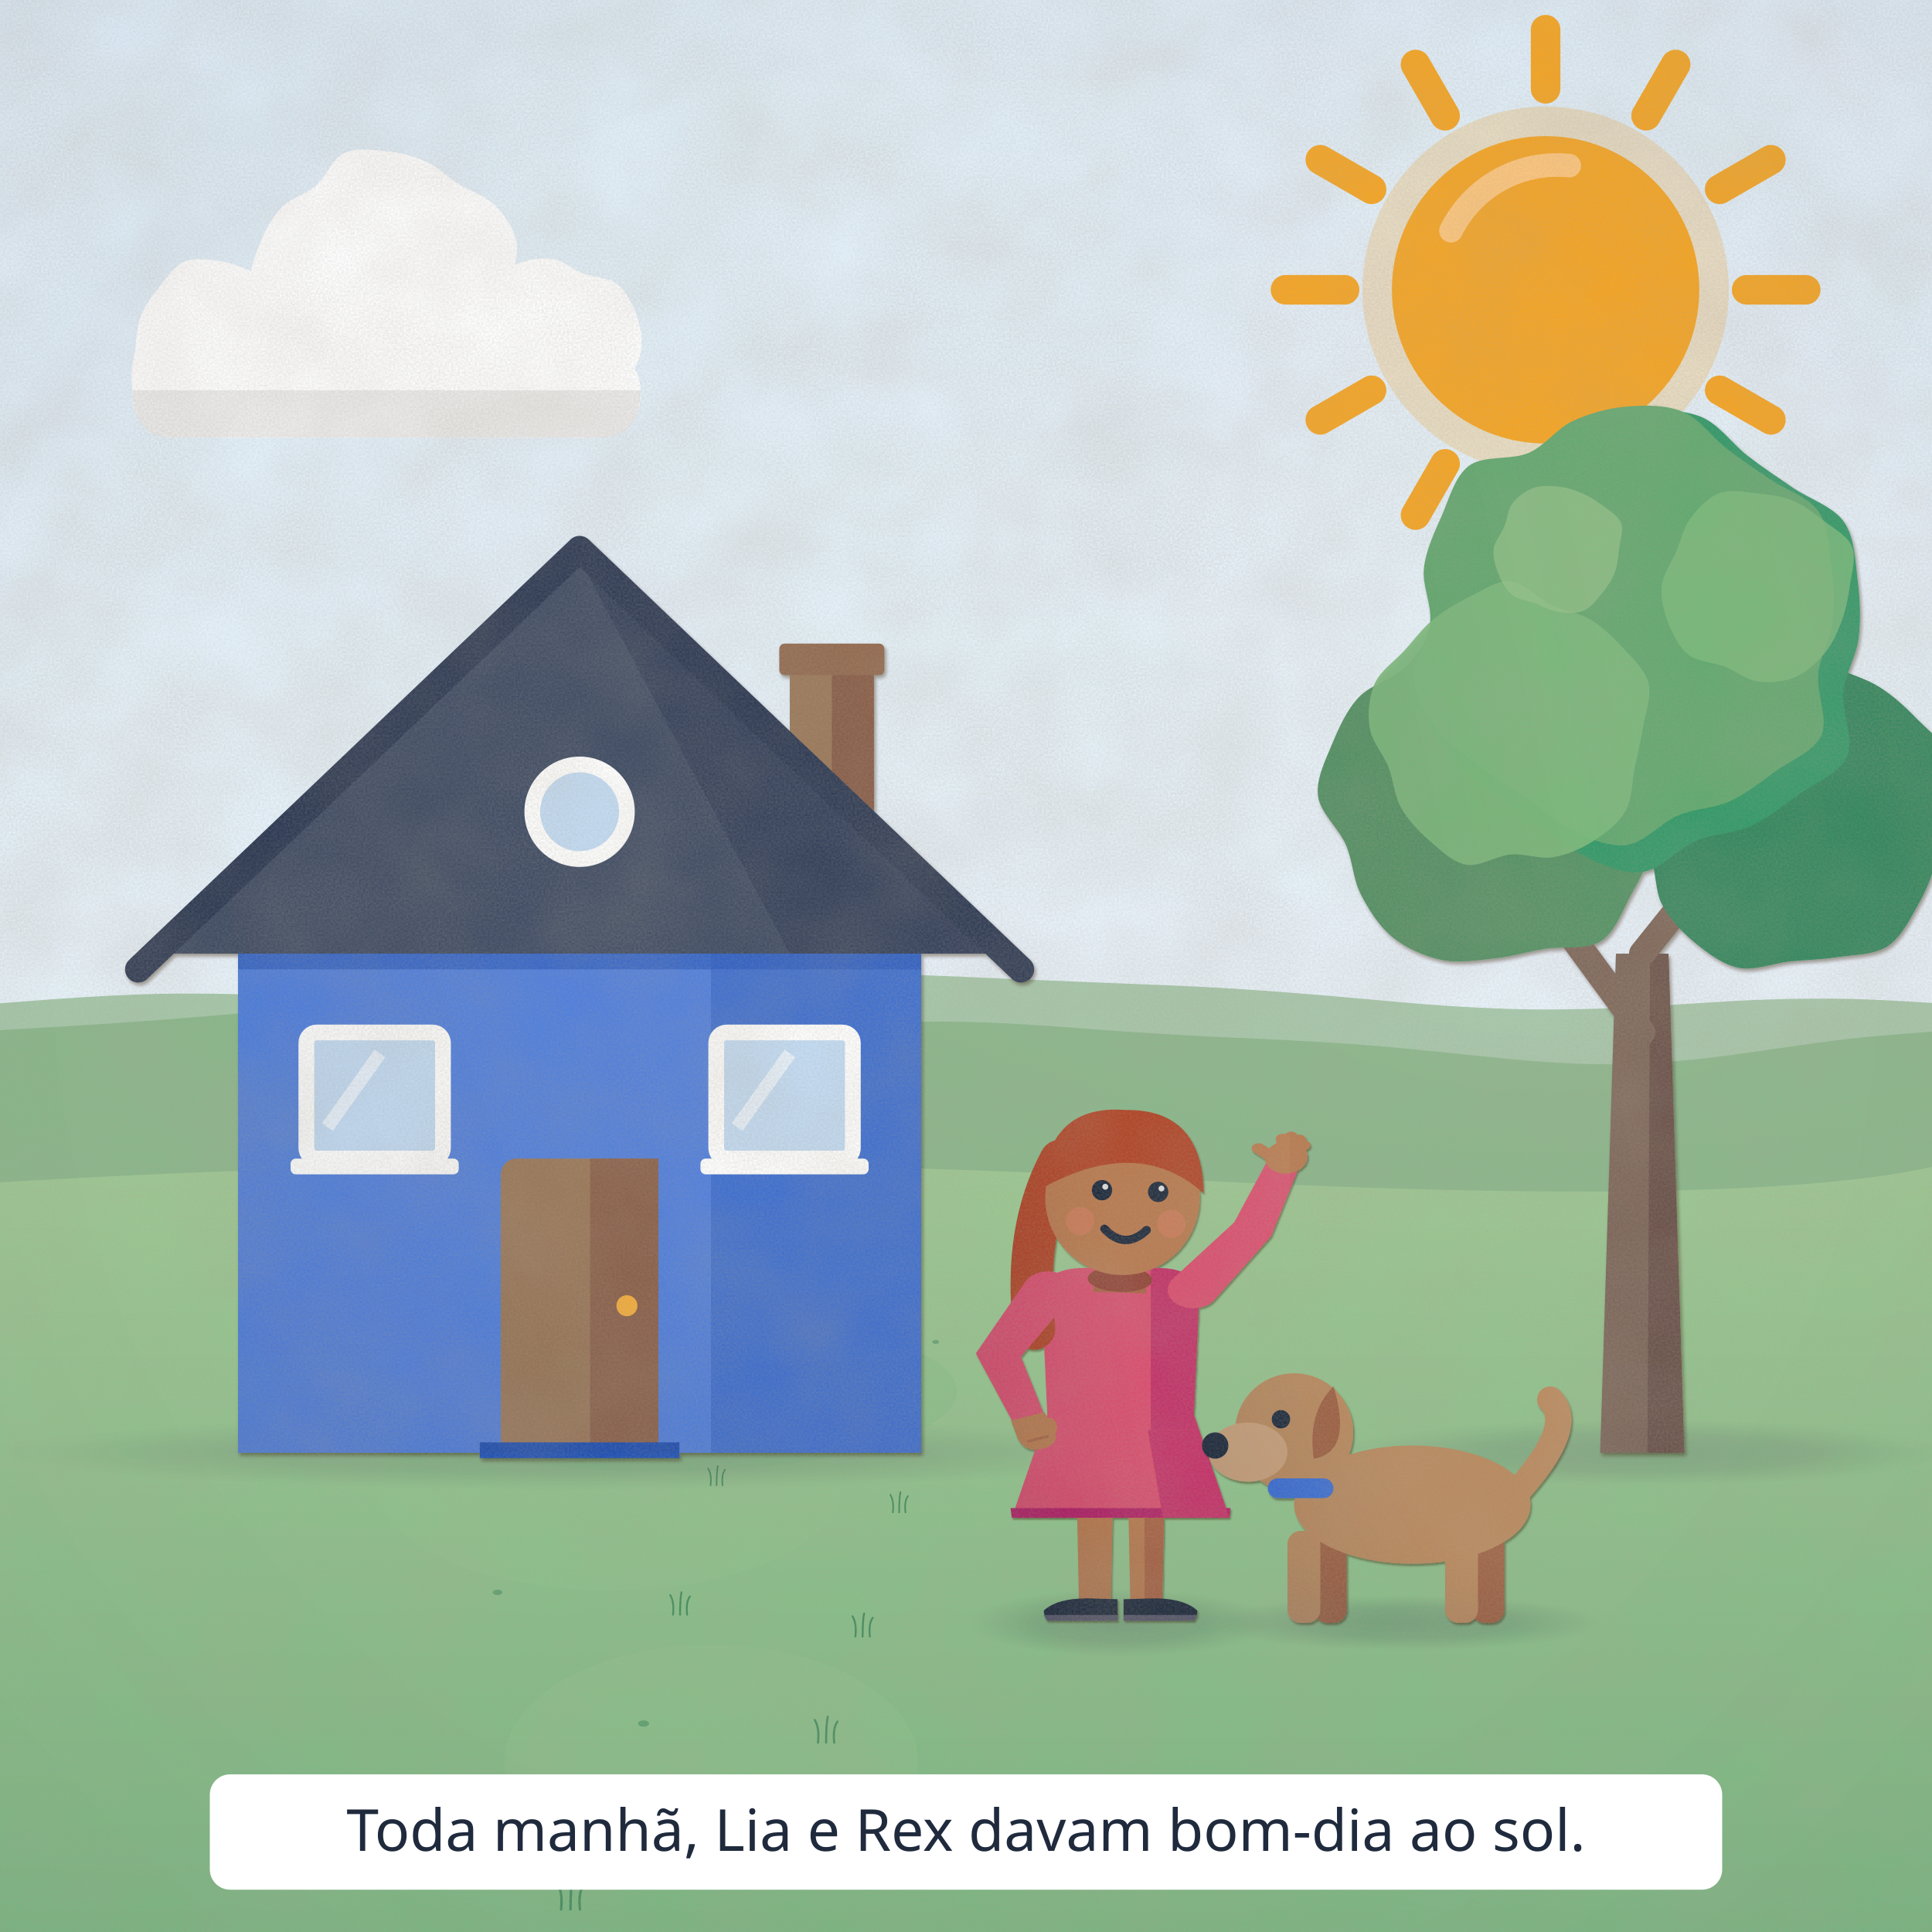
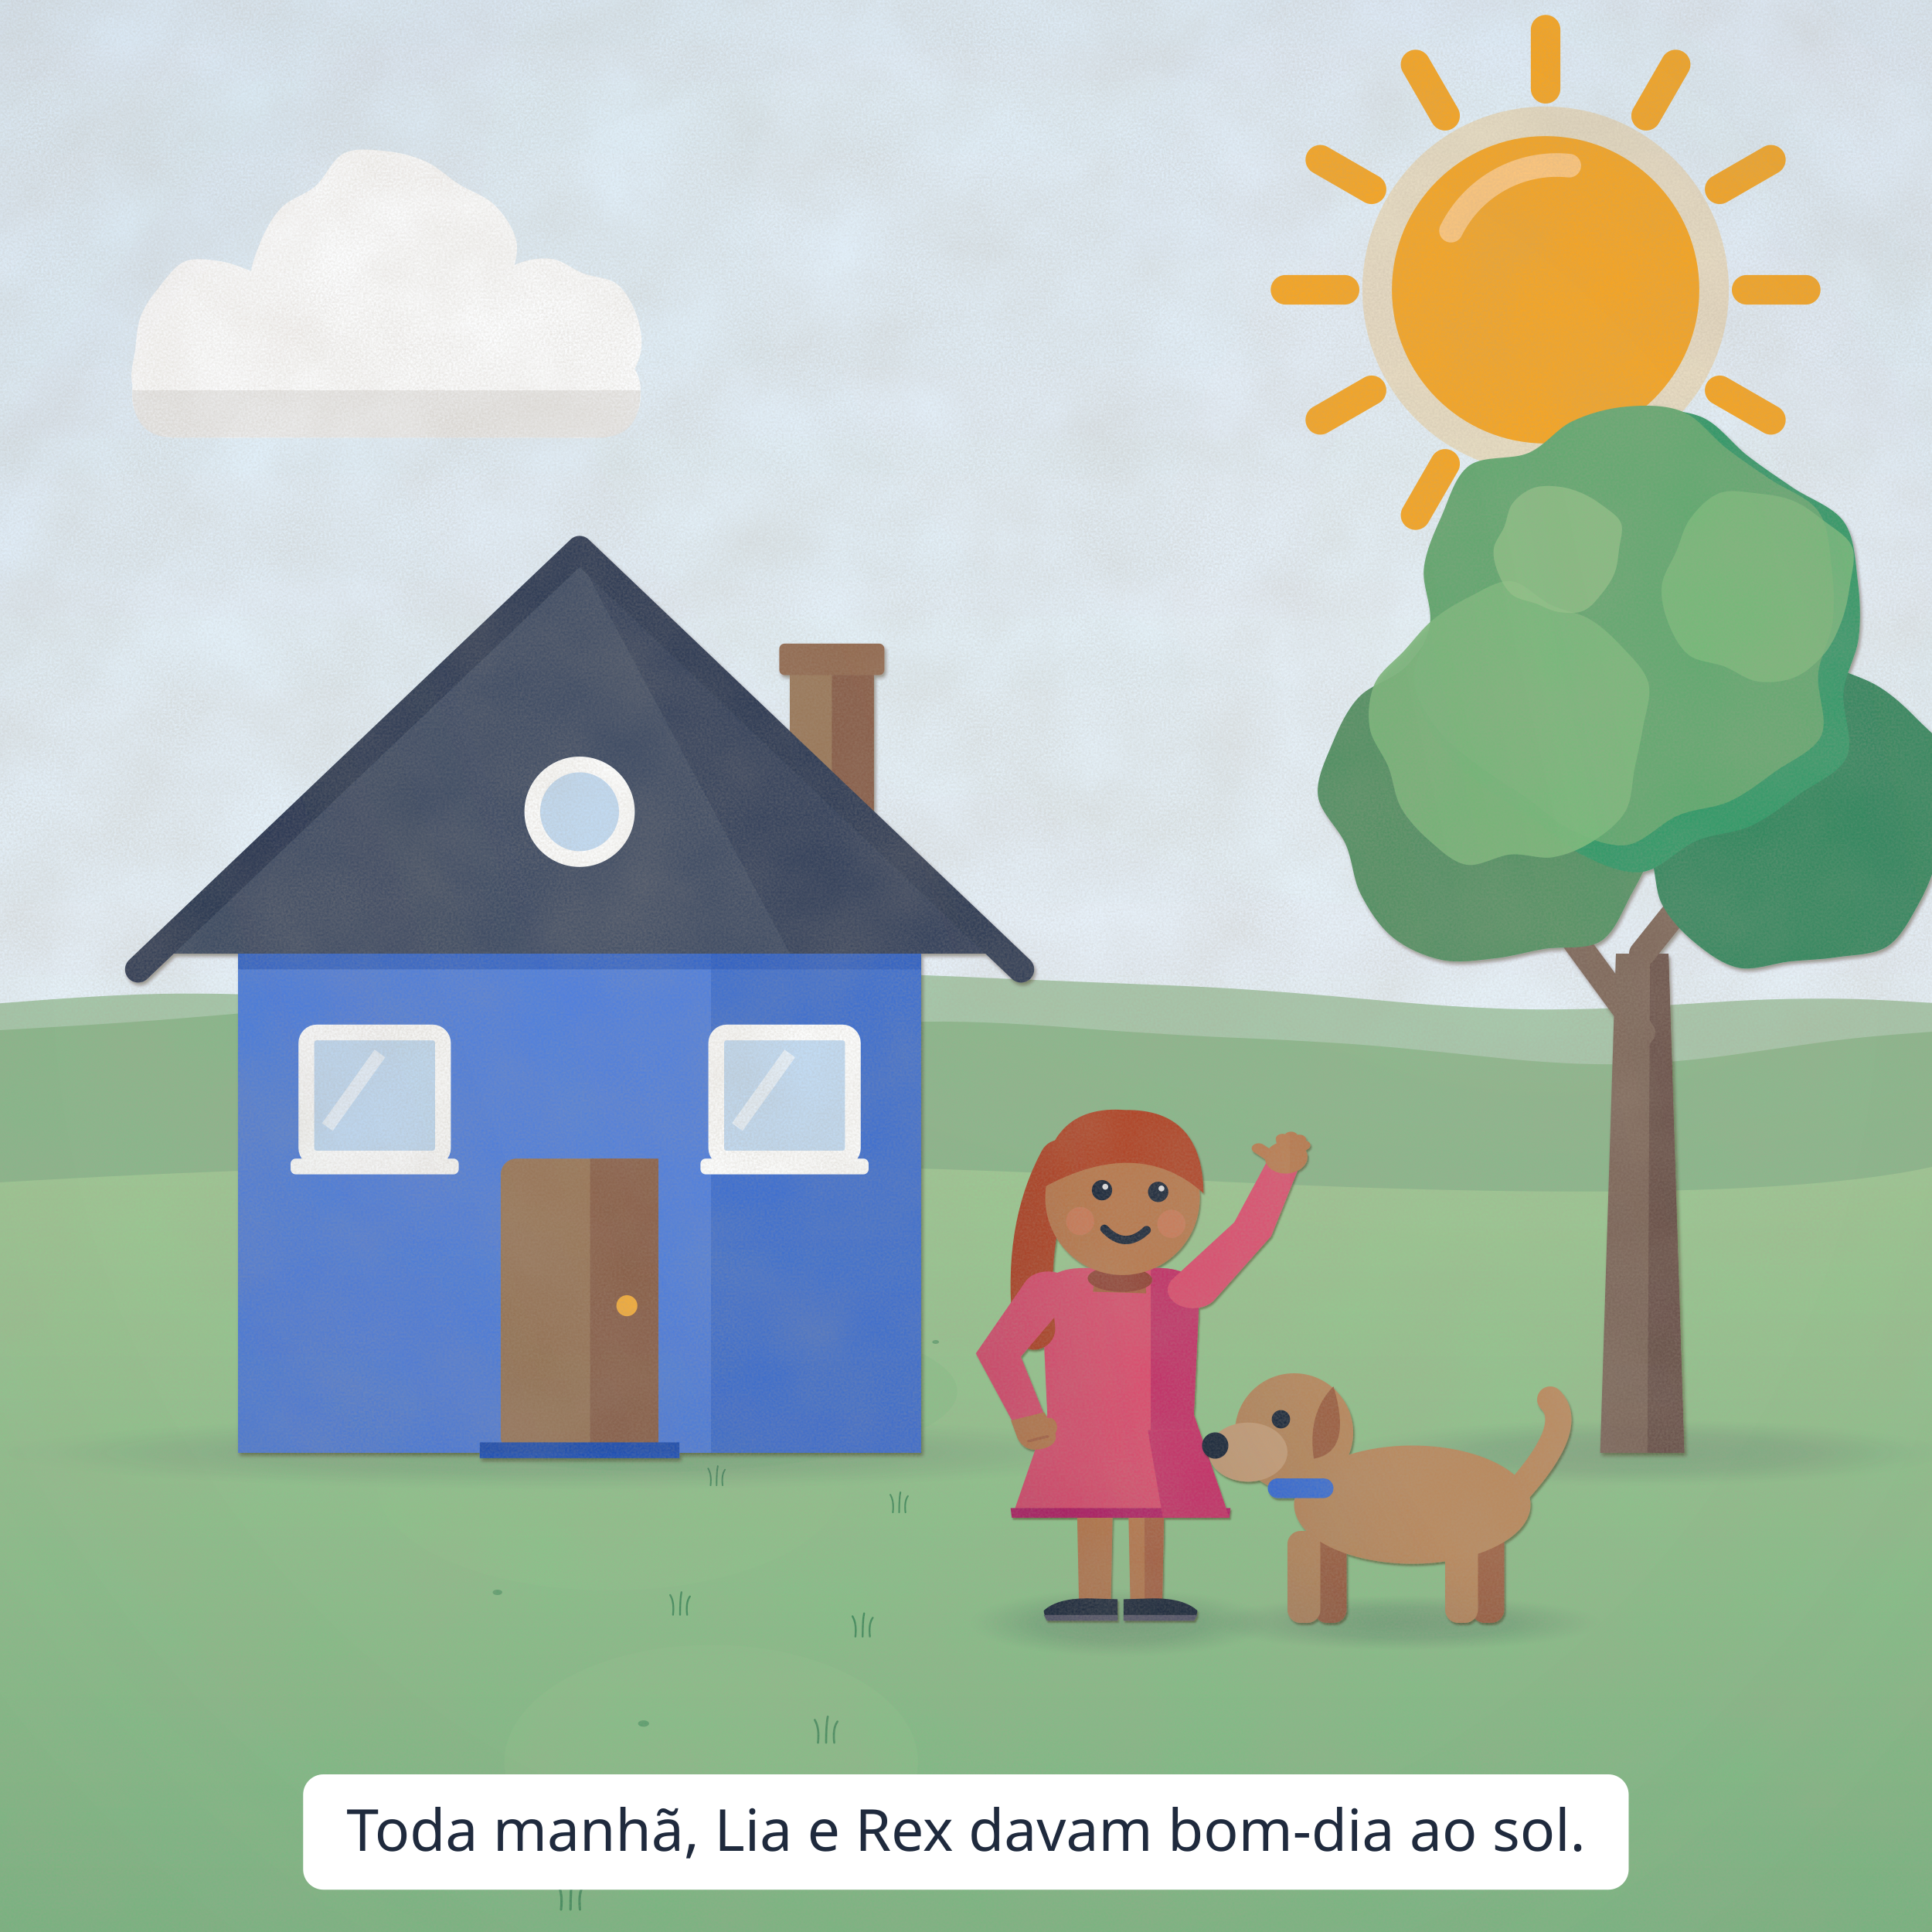
<svg xmlns="http://www.w3.org/2000/svg" width="1000" height="1000" viewBox="0 0 1000 1000">
  <defs>
    <linearGradient id="sky" x1="0" y1="0" x2="0" y2="1">
      <stop offset="0" stop-color="#DCEBF7" />
      <stop offset="0.55" stop-color="#e6f1f9" />
      <stop offset="0.85" stop-color="#EFF6FC" />
      <stop offset="1" stop-color="#EEF5FB" />
    </linearGradient>
    <linearGradient id="ground" x1="0" y1="0" x2="0" y2="1">
      <stop offset="0" stop-color="#9CC793" />
      <stop offset="1" stop-color="#7AB582" />
    </linearGradient>
    <radialGradient id="cshadow">
      <stop offset="0" stop-color="rgb(31,42,61)" stop-opacity="0.195" />
      <stop offset="0.55" stop-color="rgb(31,42,61)" stop-opacity="0.143" />
      <stop offset="1" stop-color="rgb(31,42,61)" stop-opacity="0" />
    </radialGradient>
    <filter id="hazeFar" color-interpolation-filters="sRGB">
      <feColorMatrix type="matrix" values="0.68 0 0 0 0.299 0 0.68 0 0 0.307 0 0 0.68 0 0.315 0 0 0 1 0" />
    </filter>
    <filter id="hazeMid" color-interpolation-filters="sRGB">
      <feColorMatrix type="matrix" values="0.87 0 0 0 0.121 0 0.87 0 0 0.125 0 0 0.87 0 0.128 0 0 0 1 0" />
    </filter>
    <linearGradient id="lgLight" x1="1" y1="0" x2="0" y2="0.35">
      <stop offset="0" stop-color="#FFF4DE" stop-opacity="0.047" />
      <stop offset="0.42" stop-color="#FFF4DE" stop-opacity="0" />
    </linearGradient>
    <linearGradient id="lgShade" x1="1" y1="0" x2="0" y2="0.35">
      <stop offset="0.6" stop-color="rgb(31,42,61)" stop-opacity="0" />
      <stop offset="1" stop-color="rgb(31,42,61)" stop-opacity="0.090" />
    </linearGradient>
    <linearGradient id="lgAO" x1="0" y1="0" x2="0" y2="1">
      <stop offset="0.72" stop-color="rgb(31,42,61)" stop-opacity="0" />
      <stop offset="1" stop-color="rgb(31,42,61)" stop-opacity="0.058" />
    </linearGradient>
    <filter id="toWhite" color-interpolation-filters="sRGB">
      <feColorMatrix values="0 0 0 0 1 0 0 0 0 1 0 0 0 0 1 0 0 0 1 0" />
    </filter>
    <filter id="castF" x="-30%" y="-30%" width="160%" height="160%" color-interpolation-filters="sRGB">
      <feColorMatrix values="0 0 0 0 0.122 0 0 0 0 0.165 0 0 0 0 0.239 0 0 0 1 0" />
      <feGaussianBlur stdDeviation="3.0" />
    </filter>
    <clipPath id="groundClip">
      <rect y="600.0" width="1000" height="1000" />
    </clipPath>
    <radialGradient id="glow" cx="0.8" cy="0.15" r="0.75">
      <stop offset="0" stop-color="#FFF4DE" stop-opacity="0.099" />
      <stop offset="1" stop-color="#FFF4DE" stop-opacity="0" />
    </radialGradient>
    <linearGradient id="falloff" x1="1" y1="0" x2="0" y2="0">
      <stop offset="0.35" stop-color="rgb(31,42,61)" stop-opacity="0" />
      <stop offset="1" stop-color="rgb(31,42,61)" stop-opacity="0.023" />
    </linearGradient>
    <radialGradient id="sunGlow" cx="0.800" cy="0.288" r="0.32">
      <stop offset="0" stop-color="#FFF4DE" stop-opacity="0.068" />
      <stop offset="0.45" stop-color="#FFF4DE" stop-opacity="0.025" />
      <stop offset="1" stop-color="#FFF4DE" stop-opacity="0" />
    </radialGradient>
    <radialGradient id="vignette" cx="0.5" cy="0.5" r="0.75">
      <stop offset="0.6" stop-color="rgb(31,42,61)" stop-opacity="0" />
      <stop offset="1" stop-color="rgb(31,42,61)" stop-opacity="0.031" />
    </radialGradient>
  </defs>
  <rect width="1000" height="1000" fill="url(#sky)" />
  <path d="M 0 519.3 Q 0.0 519.3 20.8 517.7 Q 41.7 516.1 62.5 515.1 Q 83.3 514.1 104.2 514.3 Q 125.0 514.4 145.8 515.5 Q 166.7 516.6 187.5 517.6 Q 208.3 518.7 229.2 518.7 Q 250.0 518.7 270.8 517.2 Q 291.7 515.7 312.5 513.3 Q 333.3 510.9 354.2 508.6 Q 375.0 506.4 395.8 505.1 Q 416.7 503.9 437.5 503.9 Q 458.3 504.0 479.2 504.8 Q 500.0 505.6 520.8 506.6 Q 541.7 507.5 562.5 508.3 Q 583.3 509.1 604.2 510.0 Q 625.0 510.8 645.8 512.2 Q 666.7 513.6 687.5 515.4 Q 708.3 517.3 729.2 519.1 Q 750.0 520.9 770.8 521.8 Q 791.7 522.8 812.5 522.4 Q 833.3 522.1 854.2 520.8 Q 875.0 519.5 895.8 518.2 Q 916.7 517.0 937.5 516.9 Q 958.3 516.7 979.2 517.9 L 1000.0 519.1 L 1000.0 1000.0 L 0 1000.0 Z" fill="#a4c6a9" />
  <path d="M 0 533.2 Q 0.0 533.2 20.8 532.0 Q 41.7 530.8 62.5 529.4 Q 83.3 528.0 104.2 526.2 Q 125.0 524.4 145.8 522.8 Q 166.7 521.1 187.5 520.9 Q 208.3 520.6 229.2 522.2 Q 250.0 523.9 270.8 526.6 Q 291.7 529.3 312.5 531.4 Q 333.3 533.6 354.2 533.9 Q 375.0 534.3 395.8 533.0 Q 416.7 531.8 437.5 530.4 Q 458.3 529.1 479.2 528.8 Q 500.0 528.6 520.8 529.7 Q 541.7 530.8 562.5 532.5 Q 583.3 534.1 604.2 535.3 Q 625.0 536.6 645.8 537.4 Q 666.7 538.3 687.5 539.6 Q 708.3 540.8 729.2 542.9 Q 750.0 544.9 770.8 547.1 Q 791.7 549.4 812.5 550.4 Q 833.3 551.4 854.2 550.2 Q 875.0 549.0 895.8 546.1 Q 916.7 543.2 937.5 540.2 Q 958.3 537.2 979.2 535.6 L 1000.0 534.0 L 1000.0 1000.0 L 0 1000.0 Z" fill="#89b68b" />
  <path d="M0 612 Q300 594 600 610 T1000 604 L1000 1000 L0 1000 Z" fill="url(#ground)" />
  <ellipse cx="315.5" cy="768.6" rx="120.3" ry="54.6" fill="#91C28D" fill-opacity="0.35" stroke-opacity="0.35" />
  <ellipse cx="341.8" cy="720.2" rx="153.7" ry="41.5" fill="#80B984" fill-opacity="0.35" stroke-opacity="0.35" />
  <ellipse cx="368.1" cy="911.8" rx="107.0" ry="60.4" fill="#91C28D" fill-opacity="0.35" stroke-opacity="0.35" />
  <g transform="translate(257.5 824.2) scale(0.71)">
    <ellipse cx="0" cy="0" rx="3.5" ry="2" fill="#448D5F" fill-opacity="0.6" stroke-opacity="0.6" />
  </g>
  <g transform="translate(295.3 988.3) scale(0.98)">
    <path d="M -5 0 Q -4 -9 -7 -14 M 0 0 Q 0 -11 1 -16 M 5 0 Q 4 -9 7 -13" stroke="#448D5F" stroke-width="1.3" fill="none" stroke-linecap="round" />
  </g>
  <g transform="translate(314.2 942.3) scale(0.91)">
    <path d="M -5 0 Q -4 -9 -7 -14 M 0 0 Q 0 -11 1 -16 M 5 0 Q 4 -9 7 -13" stroke="#448D5F" stroke-width="1.3" fill="none" stroke-linecap="round" />
  </g>
  <g transform="translate(333.1 892.1) scale(0.82)">
    <ellipse cx="0" cy="0" rx="3.5" ry="2" fill="#448D5F" fill-opacity="0.6" stroke-opacity="0.6" />
  </g>
  <g transform="translate(352.0 835.8) scale(0.73)">
    <path d="M -5 0 Q -4 -9 -7 -14 M 0 0 Q 0 -11 1 -16 M 5 0 Q 4 -9 7 -13" stroke="#448D5F" stroke-width="1.3" fill="none" stroke-linecap="round" />
  </g>
  <g transform="translate(370.9 768.8) scale(0.62)">
    <path d="M -5 0 Q -4 -9 -7 -14 M 0 0 Q 0 -11 1 -16 M 5 0 Q 4 -9 7 -13" stroke="#448D5F" stroke-width="1.3" fill="none" stroke-linecap="round" />
  </g>
  <g transform="translate(389.8 668.0) scale(0.46)">
    <path d="M -5 0 Q -4 -9 -7 -14 M 0 0 Q 0 -11 1 -16 M 5 0 Q 4 -9 7 -13" stroke="#448D5F" stroke-width="1.3" fill="none" stroke-linecap="round" />
  </g>
  <g transform="translate(408.7 951.3) scale(0.92)">
    <ellipse cx="0" cy="0" rx="3.5" ry="2" fill="#448D5F" fill-opacity="0.6" stroke-opacity="0.6" />
  </g>
  <g transform="translate(427.6 902.0) scale(0.84)">
    <path d="M -5 0 Q -4 -9 -7 -14 M 0 0 Q 0 -11 1 -16 M 5 0 Q 4 -9 7 -13" stroke="#448D5F" stroke-width="1.3" fill="none" stroke-linecap="round" />
  </g>
  <g transform="translate(446.5 847.1) scale(0.75)">
    <path d="M -5 0 Q -4 -9 -7 -14 M 0 0 Q 0 -11 1 -16 M 5 0 Q 4 -9 7 -13" stroke="#448D5F" stroke-width="1.3" fill="none" stroke-linecap="round" />
  </g>
  <g transform="translate(465.4 782.8) scale(0.65)">
    <path d="M -5 0 Q -4 -9 -7 -14 M 0 0 Q 0 -11 1 -16 M 5 0 Q 4 -9 7 -13" stroke="#448D5F" stroke-width="1.3" fill="none" stroke-linecap="round" />
  </g>
  <g transform="translate(484.3 694.6) scale(0.50)">
    <ellipse cx="0" cy="0" rx="3.5" ry="2" fill="#448D5F" fill-opacity="0.6" stroke-opacity="0.6" />
  </g>
  <g transform="translate(503.2 960.1) scale(0.94)">
    <path d="M -5 0 Q -4 -9 -7 -14 M 0 0 Q 0 -11 1 -16 M 5 0 Q 4 -9 7 -13" stroke="#448D5F" stroke-width="1.3" fill="none" stroke-linecap="round" />
  </g>
  <rect width="1000" height="750" fill="url(#glow)" style="mix-blend-mode: screen;" />
  <rect width="1000" height="1000" fill="url(#sunGlow)" style="mix-blend-mode: screen;" />
  <g style="isolation: isolate;">
    <g id="sol" transform="translate(800.0 287.7) scale(3.060)">
      <g id="b_sol">
        <circle cx="0" cy="-45" r="31" fill="#F5A524" fill-opacity="0.25" stroke-opacity="0.25" />
        <path d="M34 -45 L44 -45" stroke="#F5A524" stroke-width="5" stroke-linecap="round" />
        <path d="M29.44 -28 L38.11 -23" stroke="#F5A524" stroke-width="5" stroke-linecap="round" />
        <path d="M17 -15.56 L22 -6.89" stroke="#F5A524" stroke-width="5" stroke-linecap="round" />
        <path d="M0 -11 L0 -1" stroke="#F5A524" stroke-width="5" stroke-linecap="round" />
        <path d="M-17 -15.56 L-22 -6.89" stroke="#F5A524" stroke-width="5" stroke-linecap="round" />
        <path d="M-29.44 -28 L-38.11 -23" stroke="#F5A524" stroke-width="5" stroke-linecap="round" />
        <path d="M-34 -45 L-44 -45" stroke="#F5A524" stroke-width="5" stroke-linecap="round" />
        <path d="M-29.44 -62 L-38.11 -67" stroke="#F5A524" stroke-width="5" stroke-linecap="round" />
        <path d="M-17 -74.44 L-22 -83.11" stroke="#F5A524" stroke-width="5" stroke-linecap="round" />
        <path d="M0 -79 L0 -89" stroke="#F5A524" stroke-width="5" stroke-linecap="round" />
        <path d="M17 -74.44 L22 -83.11" stroke="#F5A524" stroke-width="5" stroke-linecap="round" />
        <path d="M29.44 -62 L38.11 -67" stroke="#F5A524" stroke-width="5" stroke-linecap="round" />
        <circle cx="0" cy="-45" r="26" fill="#F5A524" />
        <path d="M-16 -55 A20 20 0 0 1 4 -66" stroke="#FFC77C" stroke-width="4" fill="none" stroke-linecap="round" />
      </g>
    </g>
  </g>
  <g style="isolation: isolate;">
    <g id="nuvem" transform="translate(200.0 226.5) scale(3.060)">
      <g id="b_nuvem">
        <g opacity="0.94">
          <path d="M-12.7 -15C-12.95 -13.14 -14.51 -11.53 -15.23 -9.71C-15.96 -7.89 -15.93 -5.58 -17.07 -4.07C-18.2 -2.55 -20.23 -1.31 -22.05 -0.64C-23.87 0.03 -26.09 0.14 -28 -0.05C-29.91 -0.24 -31.73 -1.03 -33.48 -1.77C-35.23 -2.51 -36.95 -3.3 -38.52 -4.48C-40.09 -5.66 -42.24 -7.08 -42.9 -8.83C-43.56 -10.58 -42.7 -13.04 -42.47 -15C-42.24 -16.96 -42.19 -18.86 -41.52 -20.6C-40.85 -22.34 -39.68 -23.92 -38.45 -25.45C-37.21 -26.98 -35.86 -29.05 -34.12 -29.78C-32.38 -30.5 -29.92 -30.1 -28 -29.81C-26.08 -29.52 -24.4 -28.72 -22.59 -28.06C-20.78 -27.4 -18.61 -27.05 -17.14 -25.86C-15.67 -24.67 -14.5 -22.71 -13.76 -20.9C-13.02 -19.09 -12.46 -16.86 -12.7 -15Z" fill="#FFFFFF" />
          <path d="M21.01 -26C20.76 -23.7 21.01 -21.5 20.48 -19.34C19.96 -17.18 18.95 -15.11 17.84 -13.04C16.74 -10.97 15.76 -8.07 13.85 -6.93C11.95 -5.8 8.73 -6.66 6.42 -6.24C4.11 -5.83 2.22 -4.68 0 -4.45C-2.22 -4.21 -4.61 -4.36 -6.88 -4.83C-9.15 -5.3 -11.88 -5.83 -13.61 -7.27C-15.34 -8.7 -16.23 -11.4 -17.27 -13.45C-18.31 -15.5 -18.9 -17.46 -19.85 -19.55C-20.8 -21.64 -22.73 -23.77 -22.99 -26C-23.24 -28.23 -22.23 -30.79 -21.36 -32.94C-20.49 -35.09 -19.31 -37.3 -17.76 -38.9C-16.2 -40.5 -13.77 -41 -12.01 -42.53C-10.25 -44.06 -9.18 -47.1 -7.18 -48.09C-5.18 -49.07 -2.32 -48.68 0 -48.45C2.32 -48.21 4.68 -47.6 6.72 -46.67C8.76 -45.74 10.32 -44.09 12.25 -42.86C14.19 -41.64 16.7 -40.93 18.32 -39.31C19.95 -37.69 21.55 -35.37 22 -33.15C22.45 -30.93 21.27 -28.3 21.01 -26Z" fill="#FFFFFF" />
          <path d="M43.12 -15C42.92 -13.11 41.81 -11.36 41.07 -9.59C40.32 -7.81 39.8 -5.92 38.64 -4.36C37.48 -2.8 35.9 -0.87 34.12 -0.22C32.35 0.43 29.95 -0.26 28 -0.47C26.05 -0.68 24.13 -0.79 22.4 -1.47C20.66 -2.16 19.15 -3.37 17.6 -4.6C16.05 -5.83 13.81 -7.1 13.1 -8.83C12.4 -10.56 13.08 -13.06 13.36 -15C13.64 -16.94 14.12 -18.69 14.77 -20.48C15.42 -22.27 16.04 -24.27 17.25 -25.75C18.47 -27.23 20.26 -28.61 22.05 -29.36C23.84 -30.1 26.13 -30.49 28 -30.22C29.87 -29.96 31.46 -28.47 33.29 -27.77C35.12 -27.06 37.49 -27.13 38.98 -25.98C40.48 -24.84 41.56 -22.73 42.24 -20.9C42.93 -19.07 43.31 -16.89 43.12 -15Z" fill="#FFFFFF" />
          <rect x="-43" y="-15" width="86" height="15" rx="7" fill="#FFFFFF" />
        </g>
        <path d="M-43 -8 Q-43 0 -36 0 L36 0 Q43 0 43 -8 Z" fill="#E8E8E8" fill-opacity="0.9" stroke-opacity="0.9" />
      </g>
    </g>
  </g>
  <g transform="translate(300.0 752.0) scale(2.720)" filter="url(#hazeMid)">
    <ellipse cx="0" cy="0" rx="110.0" ry="7.0" fill="url(#cshadow)" />
  </g>
  <g style="isolation: isolate;">
    <filter id="dr_casa" x="-20%" y="-20%" width="140%" height="150%">
      <feGaussianBlur in="SourceAlpha" stdDeviation="0.809" />
      <feOffset dx="0.919" dy="1.471" result="b" />
      <feFlood flood-color="#2B1D10" flood-opacity="0.42" />
      <feComposite in2="b" operator="in" result="sh" />
      <feMerge>
        <feMergeNode in="sh" />
        <feMergeNode in="SourceGraphic" />
      </feMerge>
    </filter>
    <g filter="url(#dr_casa)">
      <g id="casa" transform="translate(300.0 752.0) scale(2.720)" filter="url(#hazeMid)">
        <g id="b_casa">
          <rect x="40" y="-150" width="16" height="32" rx="0" fill="#8E6542" />
          <rect x="48" y="-150" width="8" height="32" rx="0" fill="#794630" />
          <rect x="38" y="-154" width="20" height="6" rx="1" fill="#845538" />
          <rect x="-65" y="-100" width="130" height="100" rx="0" fill="#3A6FD8" />
          <rect x="25" y="-100" width="40" height="100" rx="0" fill="#275CC8" />
          <path d="M-65 -100 L65 -100 L65 -92 L-65 -92 Z" fill="#0B42B4" fill-opacity="0.6" stroke-opacity="0.6" />
          <path d="M-80 -95 L0 -170 L80 -95 Z" fill="#25344F" />
          <path d="M0 -170 L80 -95 L40 -95 Z" fill="#182743" />
          <path d="M-84 -92 L0 -172 L84 -92" stroke="#101F3B" stroke-width="5" fill="none" stroke-linejoin="round" stroke-linecap="round" />
          <rect x="-15" y="-56" width="30" height="56" rx="3" fill="#8E6542" />
          <rect x="2" y="-56" width="13" height="56" rx="0" fill="#7E4E34" />
          <circle cx="9" cy="-28" r="2" fill="#F5A524" />
          <rect x="-19" y="-2" width="38" height="3" rx="0" fill="#0037AA" />
          <rect x="-52" y="-80" width="26" height="24" rx="2" fill="#BCD7F2" stroke="#FFFFFF" stroke-width="3" />
          <path d="M-48 -62 L-38 -76" stroke="#FFFFFF" stroke-width="2.5" fill-opacity="0.6" stroke-opacity="0.6" />
          <rect x="-55" y="-56" width="32" height="3" rx="1" fill="#FFFFFF" />
          <rect x="26" y="-80" width="26" height="24" rx="2" fill="#BCD7F2" stroke="#FFFFFF" stroke-width="3" />
          <path d="M30 -62 L40 -76" stroke="#FFFFFF" stroke-width="2.5" fill-opacity="0.6" stroke-opacity="0.6" />
          <rect x="23" y="-56" width="32" height="3" rx="1" fill="#FFFFFF" />
          <circle cx="0" cy="-122" r="9" fill="#BCD7F2" stroke="#FFFFFF" stroke-width="3" />
        </g>
      </g>
    </g>
    <mask id="mk_casa" maskUnits="userSpaceOnUse" x="-4.6" y="180.8" width="609.3" height="571.2">
      <use href="#b_casa" transform="translate(300.0 752.0) scale(2.720)" filter="url(#toWhite)" />
    </mask>
    <g mask="url(#mk_casa)" opacity="0.6">
      <rect x="-4.6" y="180.8" width="609.3" height="571.2" fill="url(#lgLight)" style="mix-blend-mode: screen;" />
      <rect x="-4.6" y="180.8" width="609.3" height="571.2" fill="url(#lgShade)" style="mix-blend-mode: multiply;" />
      <rect x="82.4" y="276.0" width="435.2" height="476.0" fill="url(#lgAO)" style="mix-blend-mode: multiply;" />
    </g>
  </g>
  <g transform="translate(850.0 752.0) scale(2.720)" filter="url(#hazeMid)">
    <ellipse cx="0" cy="0" rx="57.5" ry="6.3" fill="url(#cshadow)" />
  </g>
  <g style="isolation: isolate;">
    <filter id="dr_arv" x="-20%" y="-20%" width="140%" height="150%">
      <feGaussianBlur in="SourceAlpha" stdDeviation="0.809" />
      <feOffset dx="0.919" dy="1.471" result="b" />
      <feFlood flood-color="#2B1D10" flood-opacity="0.42" />
      <feComposite in2="b" operator="in" result="sh" />
      <feMerge>
        <feMergeNode in="sh" />
        <feMergeNode in="SourceGraphic" />
      </feMerge>
    </filter>
    <g filter="url(#dr_arv)">
      <g id="arv" transform="translate(850.0 752.0) scale(2.720)" filter="url(#hazeMid)">
        <g id="b_arv">
          <path d="M-8 0 L-5 -95 L5 -95 L8 0 Z" fill="#6E5444" />
          <path d="M1 0 L1.5 -95 L5 -95 L8 0 Z" fill="#5A3C33" />
          <path d="M0 -80 L-22 -110 M0 -95 L20 -120" stroke="#6E5444" stroke-width="5" stroke-linecap="round" />
          <path d="M2.31 -125C1.89 -121.62 2.66 -118.41 1.93 -115.28C1.19 -112.14 -0.48 -109.19 -2.12 -106.2C-3.76 -103.21 -5.17 -99.06 -7.91 -97.35C-10.65 -95.63 -15.2 -96.45 -18.55 -95.91C-21.9 -95.37 -24.74 -94.46 -28 -94.11C-31.26 -93.76 -34.89 -93.13 -38.14 -93.8C-41.39 -94.47 -44.94 -96.04 -47.51 -98.14C-50.09 -100.24 -52.11 -103.47 -53.6 -106.4C-55.08 -109.34 -55.06 -112.67 -56.41 -115.77C-57.76 -118.87 -61.27 -121.79 -61.69 -125C-62.11 -128.21 -60.24 -131.92 -58.94 -135.05C-57.64 -138.19 -56.14 -141.47 -53.9 -143.82C-51.66 -146.16 -48.12 -146.96 -45.53 -149.12C-42.93 -151.28 -41.25 -155.28 -38.33 -156.78C-35.4 -158.28 -31.33 -158.46 -28 -158.11C-24.67 -157.76 -21.38 -156.03 -18.36 -154.67C-15.34 -153.3 -12.65 -151.69 -9.89 -149.92C-7.14 -148.15 -4.21 -146.42 -1.82 -144.02C0.57 -141.63 3.77 -138.72 4.46 -135.55C5.14 -132.38 2.73 -128.38 2.31 -125Z" fill="#3D8550" />
          <path d="M56.38 -122C55.94 -118.83 56.6 -115.88 55.95 -112.92C55.3 -109.96 54.02 -106.99 52.46 -104.23C50.91 -101.47 49.2 -98.02 46.62 -96.37C44.05 -94.72 40.1 -94.79 36.99 -94.32C33.89 -93.84 31.11 -93.84 28 -93.51C24.89 -93.17 21.36 -91.7 18.35 -92.31C15.34 -92.92 12.38 -95.14 9.95 -97.15C7.51 -99.16 5.16 -101.68 3.76 -104.39C2.36 -107.1 2.77 -110.47 1.54 -113.4C0.31 -116.34 -3.18 -118.99 -3.62 -122C-4.06 -125.01 -2.37 -128.54 -1.11 -131.46C0.15 -134.37 1.84 -137.25 3.92 -139.49C6 -141.74 8.93 -142.93 11.36 -144.91C13.78 -146.89 15.68 -149.95 18.45 -151.38C21.23 -152.81 24.93 -153.84 28 -153.51C31.07 -153.17 34.03 -150.68 36.89 -149.37C39.76 -148.07 42.64 -147.31 45.21 -145.69C47.78 -144.07 50.07 -141.95 52.3 -139.65C54.53 -137.36 57.92 -134.88 58.6 -131.94C59.28 -129 56.82 -125.17 56.38 -122Z" fill="#19784A" />
          <path d="M41.17 -155C40.72 -151.46 38.68 -148.48 38.31 -144.73C37.94 -140.99 40.38 -135.76 38.96 -132.51C37.53 -129.26 32.8 -127.46 29.75 -125.25C26.69 -123.05 23.86 -120.74 20.62 -119.28C17.39 -117.82 13.76 -117.92 10.32 -116.47C6.89 -115.01 3.57 -111.02 0 -110.54C-3.57 -110.06 -7.73 -112.01 -11.09 -113.61C-14.45 -115.21 -17.15 -118.06 -20.13 -120.13C-23.12 -122.19 -26.1 -123.8 -29 -126C-31.89 -128.21 -35.24 -130.42 -37.49 -133.36C-39.74 -136.29 -42.21 -140 -42.5 -143.61C-42.79 -147.22 -39.55 -151.29 -39.21 -155C-38.87 -158.71 -40.84 -162.29 -40.46 -165.84C-40.08 -169.39 -38.44 -172.89 -36.92 -176.32C-35.41 -179.74 -34.27 -184.28 -31.38 -186.38C-28.49 -188.48 -23 -187.42 -19.57 -188.89C-16.14 -190.37 -14.04 -193.7 -10.78 -195.24C-7.52 -196.78 -3.68 -197.84 0 -198.16C3.68 -198.47 7.94 -198.52 11.28 -197.12C14.63 -195.71 17.16 -191.98 20.06 -189.74C22.96 -187.5 25.61 -185.77 28.67 -183.67C31.73 -181.57 36.34 -180.11 38.39 -177.16C40.45 -174.22 40.54 -169.68 41 -165.99C41.47 -162.29 41.62 -158.54 41.17 -155Z" fill="#1A8C54" />
          <path d="M36.21 -158C35.78 -154.63 33.84 -151.79 33.49 -148.22C33.13 -144.65 35.46 -139.67 34.1 -136.58C32.74 -133.49 28.24 -131.77 25.33 -129.67C22.42 -127.57 19.72 -125.38 16.64 -123.98C13.56 -122.59 10.11 -122.69 6.83 -121.3C3.56 -119.91 0.4 -116.11 -3 -115.66C-6.4 -115.2 -10.37 -117.06 -13.56 -118.58C-16.76 -120.11 -19.33 -122.82 -22.17 -124.79C-25.02 -126.76 -27.86 -128.29 -30.61 -130.39C-33.37 -132.48 -36.56 -134.59 -38.7 -137.39C-40.85 -140.18 -43.2 -143.72 -43.48 -147.15C-43.75 -150.59 -40.67 -154.47 -40.35 -158C-40.02 -161.53 -41.9 -164.94 -41.54 -168.33C-41.17 -171.71 -39.61 -175.04 -38.16 -178.3C-36.72 -181.56 -35.64 -185.89 -32.89 -187.89C-30.13 -189.88 -24.91 -188.87 -21.64 -190.28C-18.37 -191.69 -16.37 -194.85 -13.27 -196.32C-10.16 -197.79 -6.5 -198.8 -3 -199.1C0.5 -199.4 4.56 -199.45 7.75 -198.11C10.93 -196.77 13.34 -193.22 16.1 -191.09C18.86 -188.95 21.39 -187.3 24.3 -185.3C27.21 -183.31 31.6 -181.92 33.56 -179.11C35.52 -176.3 35.61 -171.98 36.05 -168.46C36.49 -164.95 36.64 -161.37 36.21 -158Z" fill="#4E9E5C" />
          <path d="M0.14 -138C-0.3 -135.31 -0.88 -132.99 -1.43 -130.34C-1.98 -127.7 -1.85 -124.46 -3.17 -122.14C-4.48 -119.82 -7.02 -117.88 -9.32 -116.42C-11.62 -114.95 -14.38 -113.77 -16.99 -113.34C-19.6 -112.92 -22.25 -114.1 -25 -113.87C-27.75 -113.63 -30.88 -111.47 -33.47 -111.92C-36.07 -112.37 -38.5 -114.76 -40.57 -116.57C-42.64 -118.39 -44.63 -120.5 -45.91 -122.81C-47.2 -125.12 -47.28 -127.91 -48.27 -130.44C-49.26 -132.97 -51.43 -135.34 -51.86 -138C-52.3 -140.66 -51.99 -143.96 -50.89 -146.41C-49.78 -148.86 -47.07 -150.69 -45.24 -152.7C-43.4 -154.72 -41.91 -156.8 -39.88 -158.49C-37.85 -160.17 -35.54 -161.57 -33.06 -162.8C-30.58 -164.03 -27.61 -166.1 -25 -165.87C-22.39 -165.63 -19.91 -162.58 -17.41 -161.37C-14.91 -160.17 -12.26 -159.97 -10 -158.64C-7.74 -157.31 -5.71 -155.39 -3.84 -153.37C-1.98 -151.35 0.52 -149.07 1.18 -146.51C1.85 -143.95 0.57 -140.69 0.14 -138Z" fill="#6BB36A" fill-opacity="0.9" stroke-opacity="0.9" />
          <path d="M-4.4 -172C-4.6 -170.43 -4.68 -168.93 -5.22 -167.53C-5.75 -166.14 -6.62 -164.82 -7.61 -163.61C-8.6 -162.4 -9.74 -160.86 -11.14 -160.26C-12.54 -159.66 -14.47 -159.79 -16 -160.02C-17.53 -160.26 -18.84 -161.1 -20.29 -161.64C-21.74 -162.18 -23.55 -162.33 -24.72 -163.28C-25.9 -164.22 -26.77 -165.84 -27.36 -167.29C-27.95 -168.75 -28.45 -170.51 -28.26 -172C-28.08 -173.49 -26.84 -174.8 -26.25 -176.24C-25.65 -177.69 -25.59 -179.46 -24.68 -180.68C-23.77 -181.9 -22.24 -183.05 -20.8 -183.58C-19.35 -184.11 -17.54 -184.04 -16 -183.88C-14.46 -183.73 -12.97 -183.26 -11.58 -182.67C-10.19 -182.08 -8.91 -181.3 -7.65 -180.35C-6.4 -179.39 -4.58 -178.34 -4.04 -176.95C-3.5 -175.56 -4.21 -173.57 -4.4 -172Z" fill="#86BF79" fill-opacity="0.7" stroke-opacity="0.7" />
          <path d="M39.51 -165C39.18 -162.66 38.77 -160.51 37.98 -158.38C37.19 -156.25 36.24 -154.01 34.78 -152.22C33.31 -150.44 31.31 -148.56 29.18 -147.65C27.06 -146.75 24.26 -146.45 22 -146.78C19.74 -147.11 17.83 -148.8 15.64 -149.64C13.45 -150.49 10.62 -150.46 8.84 -151.84C7.06 -153.22 5.81 -155.75 4.95 -157.94C4.1 -160.13 3.48 -162.75 3.72 -165C3.97 -167.25 5.53 -169.31 6.44 -171.44C7.35 -173.58 7.79 -175.97 9.17 -177.83C10.54 -179.7 12.56 -181.84 14.7 -182.63C16.84 -183.42 19.67 -182.81 22 -182.57C24.33 -182.32 26.63 -182.04 28.7 -181.19C30.78 -180.33 32.58 -178.91 34.45 -177.45C36.32 -175.99 39.09 -174.5 39.93 -172.43C40.78 -170.35 39.83 -167.34 39.51 -165Z" fill="#6BB36A" fill-opacity="0.8" stroke-opacity="0.8" />
        </g>
      </g>
    </g>
    <mask id="mk_arv" maskUnits="userSpaceOnUse" x="631.0" y="82.9" width="437.9" height="669.1">
      <use href="#b_arv" transform="translate(850.0 752.0) scale(2.720)" filter="url(#toWhite)" />
    </mask>
    <g mask="url(#mk_arv)" opacity="0.6">
      <rect x="631.0" y="82.9" width="437.9" height="669.1" fill="url(#lgLight)" style="mix-blend-mode: screen;" />
      <rect x="631.0" y="82.9" width="437.9" height="669.1" fill="url(#lgShade)" style="mix-blend-mode: multiply;" />
      <rect x="693.6" y="194.4" width="312.8" height="557.6" fill="url(#lgAO)" style="mix-blend-mode: multiply;" />
    </g>
  </g>
  <g transform="translate(580.0 840.0) scale(3.910)">
    <ellipse cx="0" cy="0" rx="20.0" ry="4.5" fill="url(#cshadow)" />
  </g>
  <g style="isolation: isolate;">
    <filter id="dr_lia" x="-20%" y="-20%" width="140%" height="150%">
      <feGaussianBlur in="SourceAlpha" stdDeviation="0.563" />
      <feOffset dx="0.639" dy="1.023" result="b" />
      <feFlood flood-color="#2B1D10" flood-opacity="0.42" />
      <feComposite in2="b" operator="in" result="sh" />
      <feMerge>
        <feMergeNode in="sh" />
        <feMergeNode in="SourceGraphic" />
      </feMerge>
    </filter>
    <g filter="url(#dr_lia)">
      <g id="lia" transform="translate(580.0 840.0) scale(3.910)">
        <g id="b_lia">
          <g transform="scale(0.8 0.58)">
            <path d="M-7.5 -47 L-1 -47 L-1.65 -2 L-6.85 -2 Z" fill="#B87A50" />
            <path d="M1 -47 L7.5 -47 L6.85 -2 L1.65 -2 Z" fill="#B87A50" />
            <path d="M3.93 -47 L7.5 -47 L6.85 -2 L3.99 -2 Z" fill="#A86344" />
            <path d="M-0.5 -5.4 L-0.5 -0.8 L-11 -0.8 Q-12.7 -0.8 -12.7 -2.8 Q-10.5 -5.6 -5.5 -5.6 Z" fill="#1F2A3D" />
            <path d="M-0.5 -1.8 L-12.7 -1.8 L-12.2 -0.5 L-0.5 -0.5 Z" fill="#56586C" />
            <path d="M0.5 -5.4 L0.5 -0.8 L11 -0.8 Q12.7 -0.8 12.7 -2.8 Q10.5 -5.6 5.5 -5.6 Z" fill="#1F2A3D" />
            <path d="M0.5 -1.8 L12.7 -1.8 L12.2 -0.5 L0.5 -0.5 Z" fill="#56586C" />
            <path d="M-12 -48 L12 -48 L18 -24 L-18 -24 Z" fill="#D94F70" />
            <path d="M-18.2 -26.2 L18.2 -26.2 L18 -24 L-18 -24 Z" fill="#B32368" />
            <path d="M4 -48 L12 -48 L18 -24 L7 -24 Z" fill="#C3366B" />
            <path d="M-13 -74 Q-13 -81 -6 -81 L6 -81 Q13 -81 13 -74 L12 -44 L-12 -44 Z" fill="#D94F70" />
            <path d="M5 -81 L6 -81 Q13 -81 13 -74 L12 -44 L5 -44 Z" fill="#C1346B" />
            <path d="" fill="#B32368" />
          </g>
          <g transform="translate(0 28.35) scale(0.93) rotate(1.76 0 -82)">
            <path d="M-3 -85 L3 -85 L3.8 -77.5 L-3.8 -77.5 Z" fill="#A86344" />
            <ellipse cx="0" cy="-79.4" rx="4.6" ry="1.8" fill="#914538" />
            <path d="M-9 -96 Q-14 -86 -12 -72" stroke="#B0462A" stroke-width="6" fill="none" stroke-linecap="round" />
            <circle cx="0" cy="-91" r="11" fill="#B87A50" />
            <path d="M-11.5 -92 Q-11 -104 0 -103.5 Q11 -104 11.5 -92 Q2 -100 -11.5 -92 Z" fill="#B0462A" />
            <circle cx="-2.95" cy="-91.99" r="1.45" fill="#1F2A3D" />
            <circle cx="-2.5" cy="-92.49" r="0.42" fill="#FFFFFF" fill-opacity="0.85" stroke-opacity="0.85" />
            <circle cx="5.05" cy="-91.99" r="1.45" fill="#1F2A3D" />
            <circle cx="5.5" cy="-92.49" r="0.42" fill="#FFFFFF" fill-opacity="0.85" stroke-opacity="0.85" />
            <path d="M-2.429 -86.5 Q0.571 -83.5 3.571 -86.5" stroke="#1F2A3D" stroke-width="1.2" fill="none" stroke-linecap="round" />
            <circle cx="-5.929" cy="-87.5" r="2" fill="#E9806E" fill-opacity="0.35" stroke-opacity="0.35" />
            <circle cx="7.071" cy="-87.5" r="2" fill="#E9806E" fill-opacity="0.35" stroke-opacity="0.35" />
          </g>
          <g transform="scale(0.8 0.58)">
            <path d="M-15.68 -78.03L-15.68 -78.03L-23.95 -61.5L-17.55 -45.12A2.7 2.7 0 0 0 -12.45 -46.88L-12.45 -46.88L-16.5 -60.75L-8.32 -73.97A4.2 4.2 0 0 0 -15.68 -78.03Z" fill="#D94F70" />
            <g transform="translate(-15 -46) rotate(70.94)">
              <ellipse cx="1.2" cy="-0.9" rx="1.9" ry="1.3" fill="#A86344" transform="rotate(30 1.2 -0.9)" />
              <path d="M-1.2 -2.9 L3 -3.2 Q6.6 -3.1 6.6 0 Q6.6 3.1 3 3.2 L-1.2 2.9 Z" fill="#B87A50" />
              <ellipse cx="2.4" cy="-2.6" rx="2.2" ry="1.25" fill="#B87A50" transform="rotate(20 2.4 -2.6)" />
              <path d="M4.2 -1.6 L4.2 1.6" stroke="#A86344" stroke-width="0.6" stroke-linecap="round" />
            </g>
            <path d="M15.42 -73.56L15.42 -73.56L24.92 -88.27L29.56 -104.13A2.7 2.7 0 0 0 24.44 -105.87L24.44 -105.87L18.81 -91.43L8.58 -78.44A4.2 4.2 0 0 0 15.42 -73.56Z" fill="#D94F70" />
            <g transform="translate(27 -105) rotate(-71.27)">
              <ellipse cx="1.3" cy="0" rx="3.7" ry="3.5" fill="#B87A50" />
              <path d="M3 -0.86 L5.14 -1.95" stroke="#B87A50" stroke-width="2.25" stroke-linecap="round" />
              <path d="M3 -0.3 L6.06 -0.78" stroke="#B87A50" stroke-width="2.25" stroke-linecap="round" />
              <path d="M3 0.3 L5.86 0.75" stroke="#B87A50" stroke-width="2.25" stroke-linecap="round" />
              <path d="M3 0.86 L4.87 1.82" stroke="#B87A50" stroke-width="2.25" stroke-linecap="round" />
              <path d="M0.6 -2.2 L1.8 -5" stroke="#B87A50" stroke-width="2.3" stroke-linecap="round" />
            </g>
          </g>
        </g>
      </g>
    </g>
    <mask id="mk_lia" maskUnits="userSpaceOnUse" x="492.4" y="501.8" width="175.2" height="338.2">
      <use href="#b_lia" transform="translate(580.0 840.0) scale(3.910)" filter="url(#toWhite)" />
    </mask>
    <g mask="url(#mk_lia)" opacity="1">
      <rect x="492.4" y="501.8" width="175.2" height="338.2" fill="url(#lgLight)" style="mix-blend-mode: screen;" />
      <rect x="492.4" y="501.8" width="175.2" height="338.2" fill="url(#lgShade)" style="mix-blend-mode: multiply;" />
      <rect x="517.4" y="558.1" width="125.1" height="281.9" fill="url(#lgAO)" style="mix-blend-mode: multiply;" />
    </g>
  </g>
  <g transform="translate(727.6 840.0) scale(3.400)">
    <ellipse cx="0" cy="0" rx="30.0" ry="4.2" fill="url(#cshadow)" />
  </g>
  <g style="isolation: isolate;">
    <filter id="dr_rex" x="-20%" y="-20%" width="140%" height="150%">
      <feGaussianBlur in="SourceAlpha" stdDeviation="0.647" />
      <feOffset dx="0.735" dy="1.176" result="b" />
      <feFlood flood-color="#2B1D10" flood-opacity="0.42" />
      <feComposite in2="b" operator="in" result="sh" />
      <feMerge>
        <feMergeNode in="sh" />
        <feMergeNode in="SourceGraphic" />
      </feMerge>
    </filter>
    <g filter="url(#dr_rex)">
      <g id="rex" transform="translate(727.6 840.0) scale(3.400)">
        <g id="b_rex">
          <g transform="scale(-1 1)">
            <rect x="-15" y="-14" width="5" height="14" rx="2" fill="#9E6245" />
            <rect x="9" y="-14" width="5" height="14" rx="2" fill="#9E6245" />
            <ellipse cx="-1" cy="-18" rx="18" ry="9" fill="#B98A5E" />
            <path d="M-17 -20 Q-26 -30 -22 -34" stroke="#B98A5E" stroke-width="4" fill="none" stroke-linecap="round" />
            <rect x="-11" y="-14" width="5" height="14" rx="2" fill="#B98A5E" />
            <rect x="13" y="-14" width="5" height="14" rx="2" fill="#B98A5E" />
            <circle cx="17" cy="-29" r="9" fill="#B98A5E" />
            <ellipse cx="24" cy="-26" rx="6" ry="4.5" fill="#CAA27C" />
            <circle cx="29" cy="-27" r="2" fill="#1F2A3D" />
            <circle cx="19" cy="-31" r="1.4" fill="#1F2A3D" />
            <path d="M11 -36 Q8 -26 14 -25 Q15 -32 11 -36 Z" fill="#9E6245" />
            <rect x="11" y="-22" width="10" height="3" rx="1.5" fill="#3A6FD8" />
          </g>
        </g>
      </g>
    </g>
    <mask id="mk_rex" maskUnits="userSpaceOnUse" x="608.6" y="693.1" width="238.0" height="146.9">
      <use href="#b_rex" transform="translate(727.6 840.0) scale(3.400)" filter="url(#toWhite)" />
    </mask>
    <g mask="url(#mk_rex)" opacity="1">
      <rect x="608.6" y="693.1" width="238.0" height="146.9" fill="url(#lgLight)" style="mix-blend-mode: screen;" />
      <rect x="608.6" y="693.1" width="238.0" height="146.9" fill="url(#lgShade)" style="mix-blend-mode: multiply;" />
      <rect x="642.6" y="717.6" width="170.0" height="122.4" fill="url(#lgAO)" style="mix-blend-mode: multiply;" />
    </g>
  </g>
  <rect width="1000" height="1000" fill="url(#vignette)" style="mix-blend-mode: multiply;" />
  <filter id="kitTex" x="0" y="0" width="100%" height="100%">
    <feTurbulence type="fractalNoise" baseFrequency="0.9" numOctaves="2" seed="5" result="f" />
    <feTurbulence type="fractalNoise" baseFrequency="0.02" numOctaves="3" seed="11" result="m" />
    <feComposite in="f" in2="m" operator="arithmetic" k2="0.6" k3="0.4" result="mix" />
    <feColorMatrix in="mix" type="matrix" values="0 0 0 0 0.42  0 0 0 0 0.36  0 0 0 0 0.28  0.5 0 0 0 -0.12" />
  </filter>
  <rect width="1000" height="1000" filter="url(#kitTex)" fill-opacity="0.55" stroke-opacity="0.55" />
-   <rect x="108.6" y="918.4" width="782.8" height="59.7" rx="10.5" fill="#FFFFFF" />
-   <text x="500.0" y="958.0" font-family="Poppins" font-size="30.0" font-weight="400" fill="#1F2A3D" text-anchor="middle">
+   <rect x="156.9" y="918.4" width="686.1" height="59.7" rx="10.5" fill="#FFFFFF" />
+   <text x="500.0" y="958.0" font-family="DM Serif Display" font-size="30.0" font-weight="400" fill="#1F2A3D" text-anchor="middle">
    <tspan x="500.0">Toda manhã, Lia e Rex davam bom-dia ao sol.</tspan>
  </text>
</svg>
